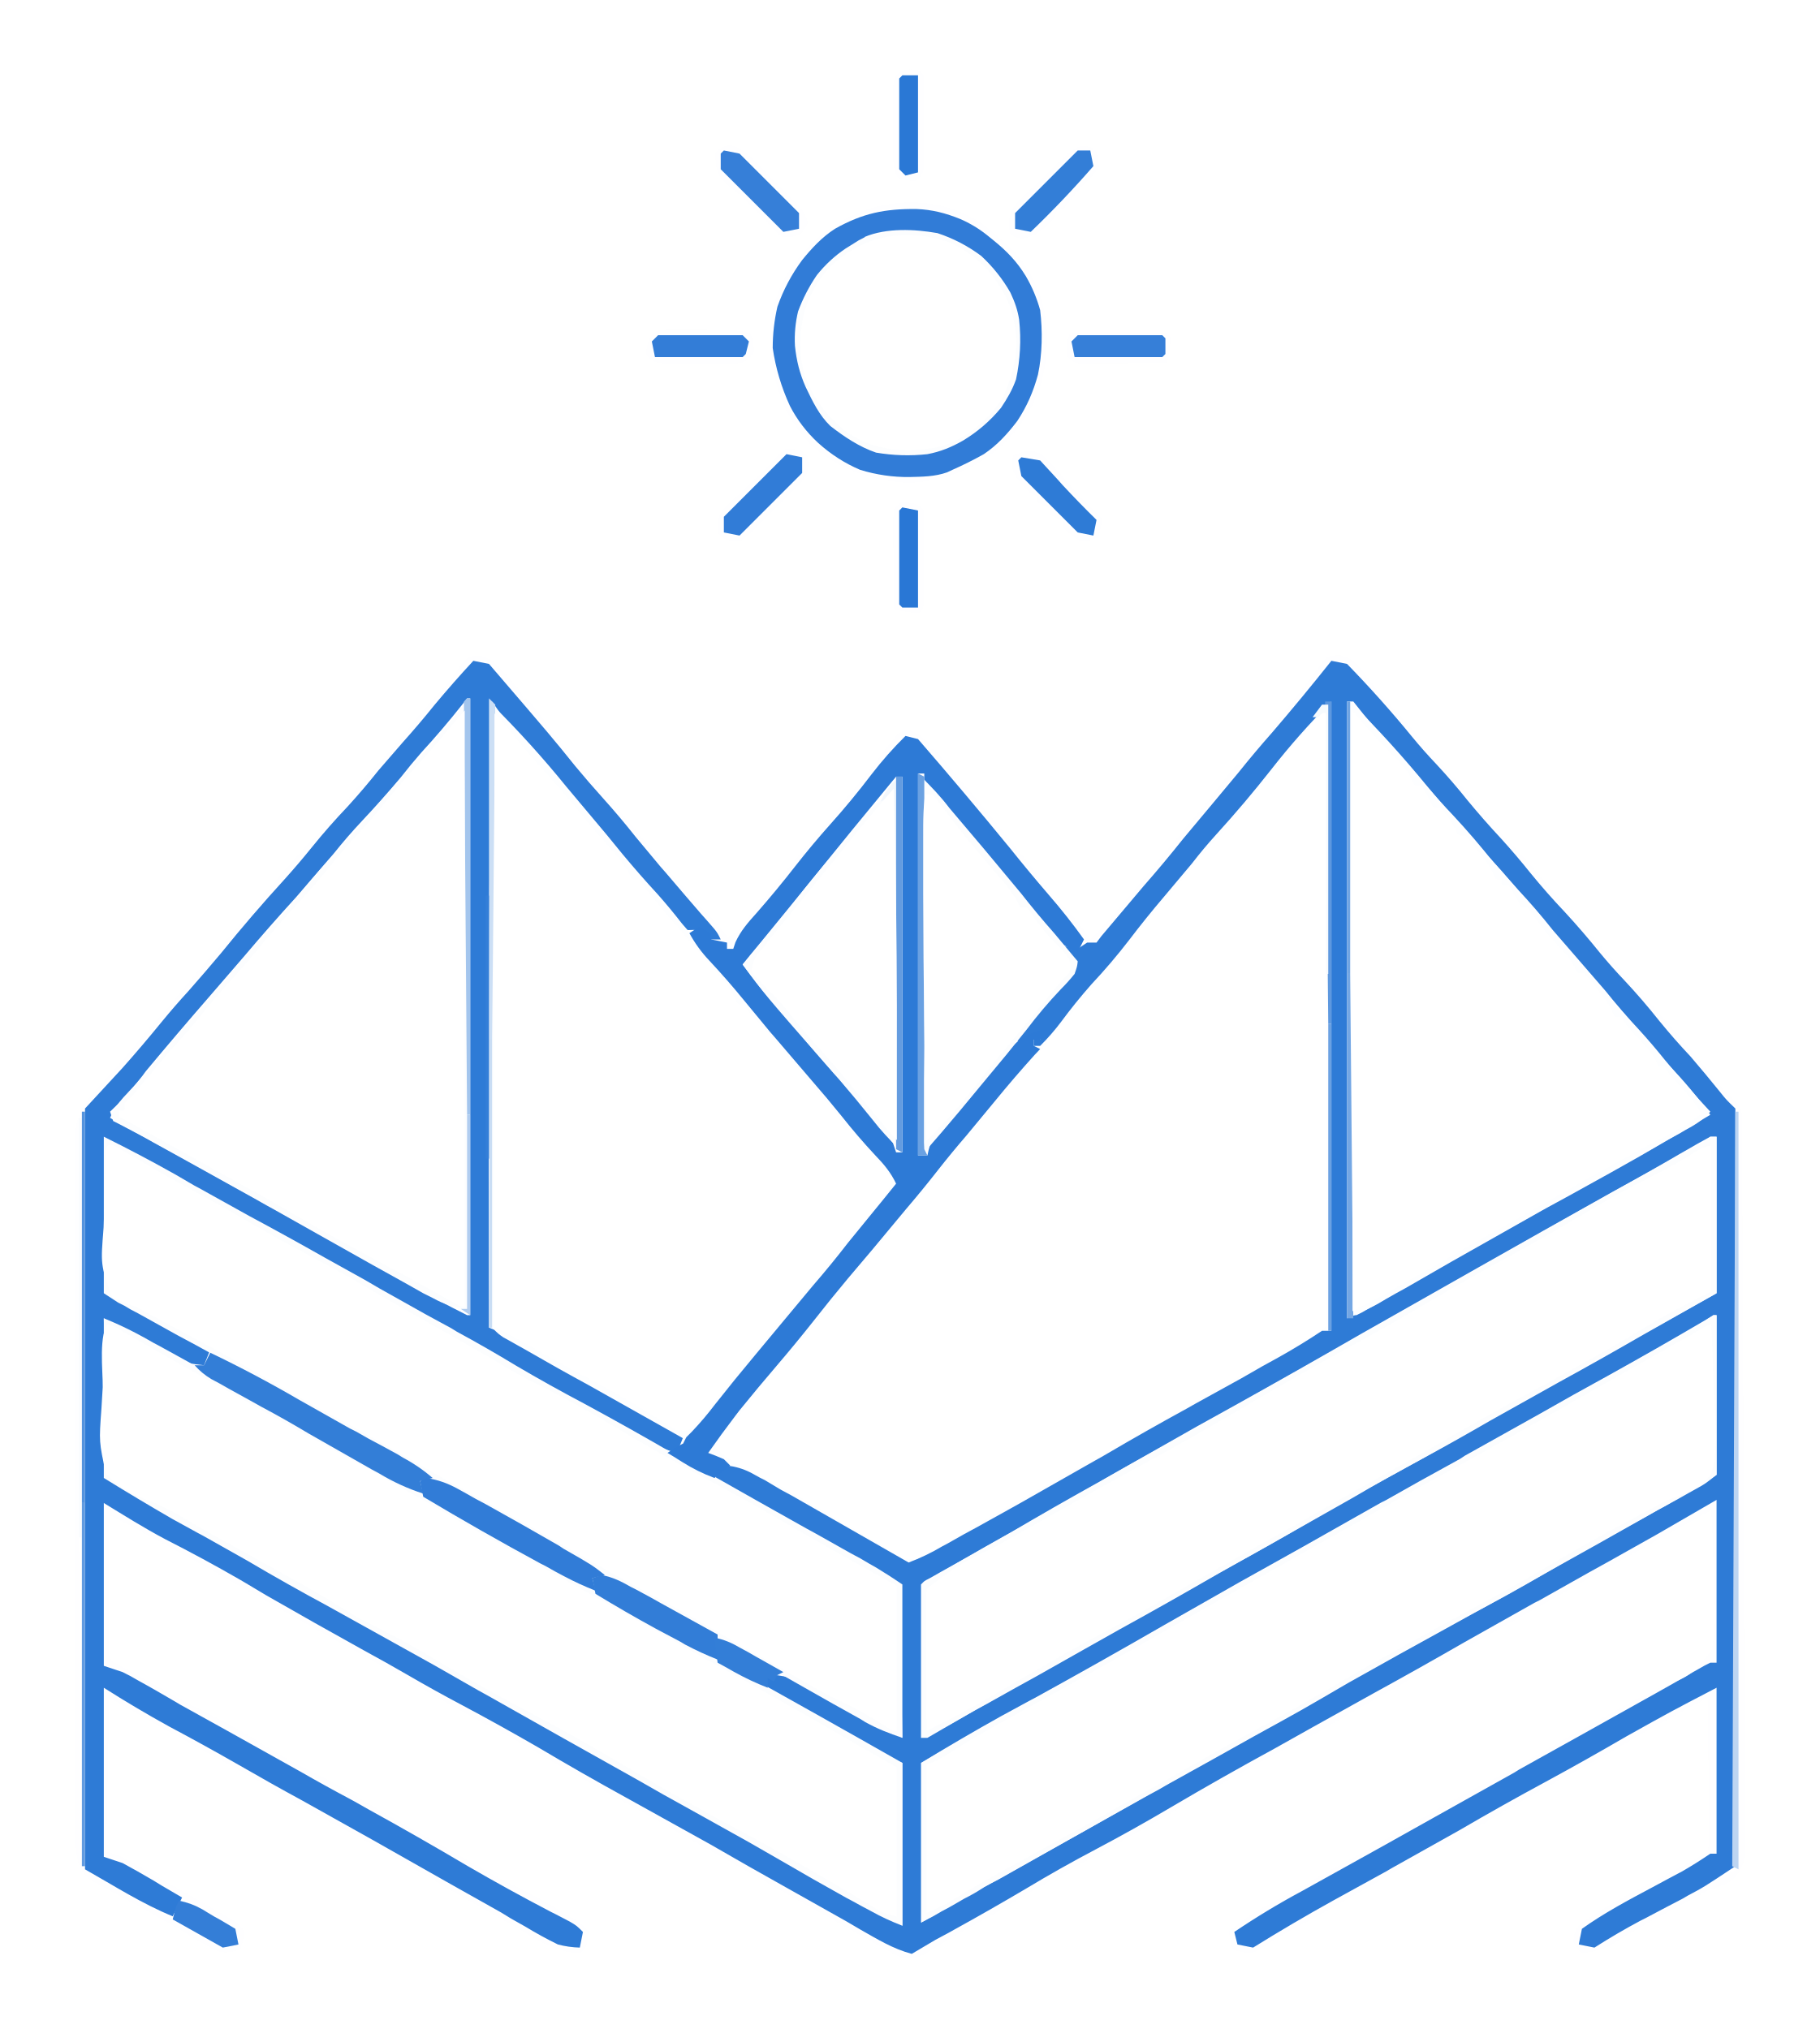
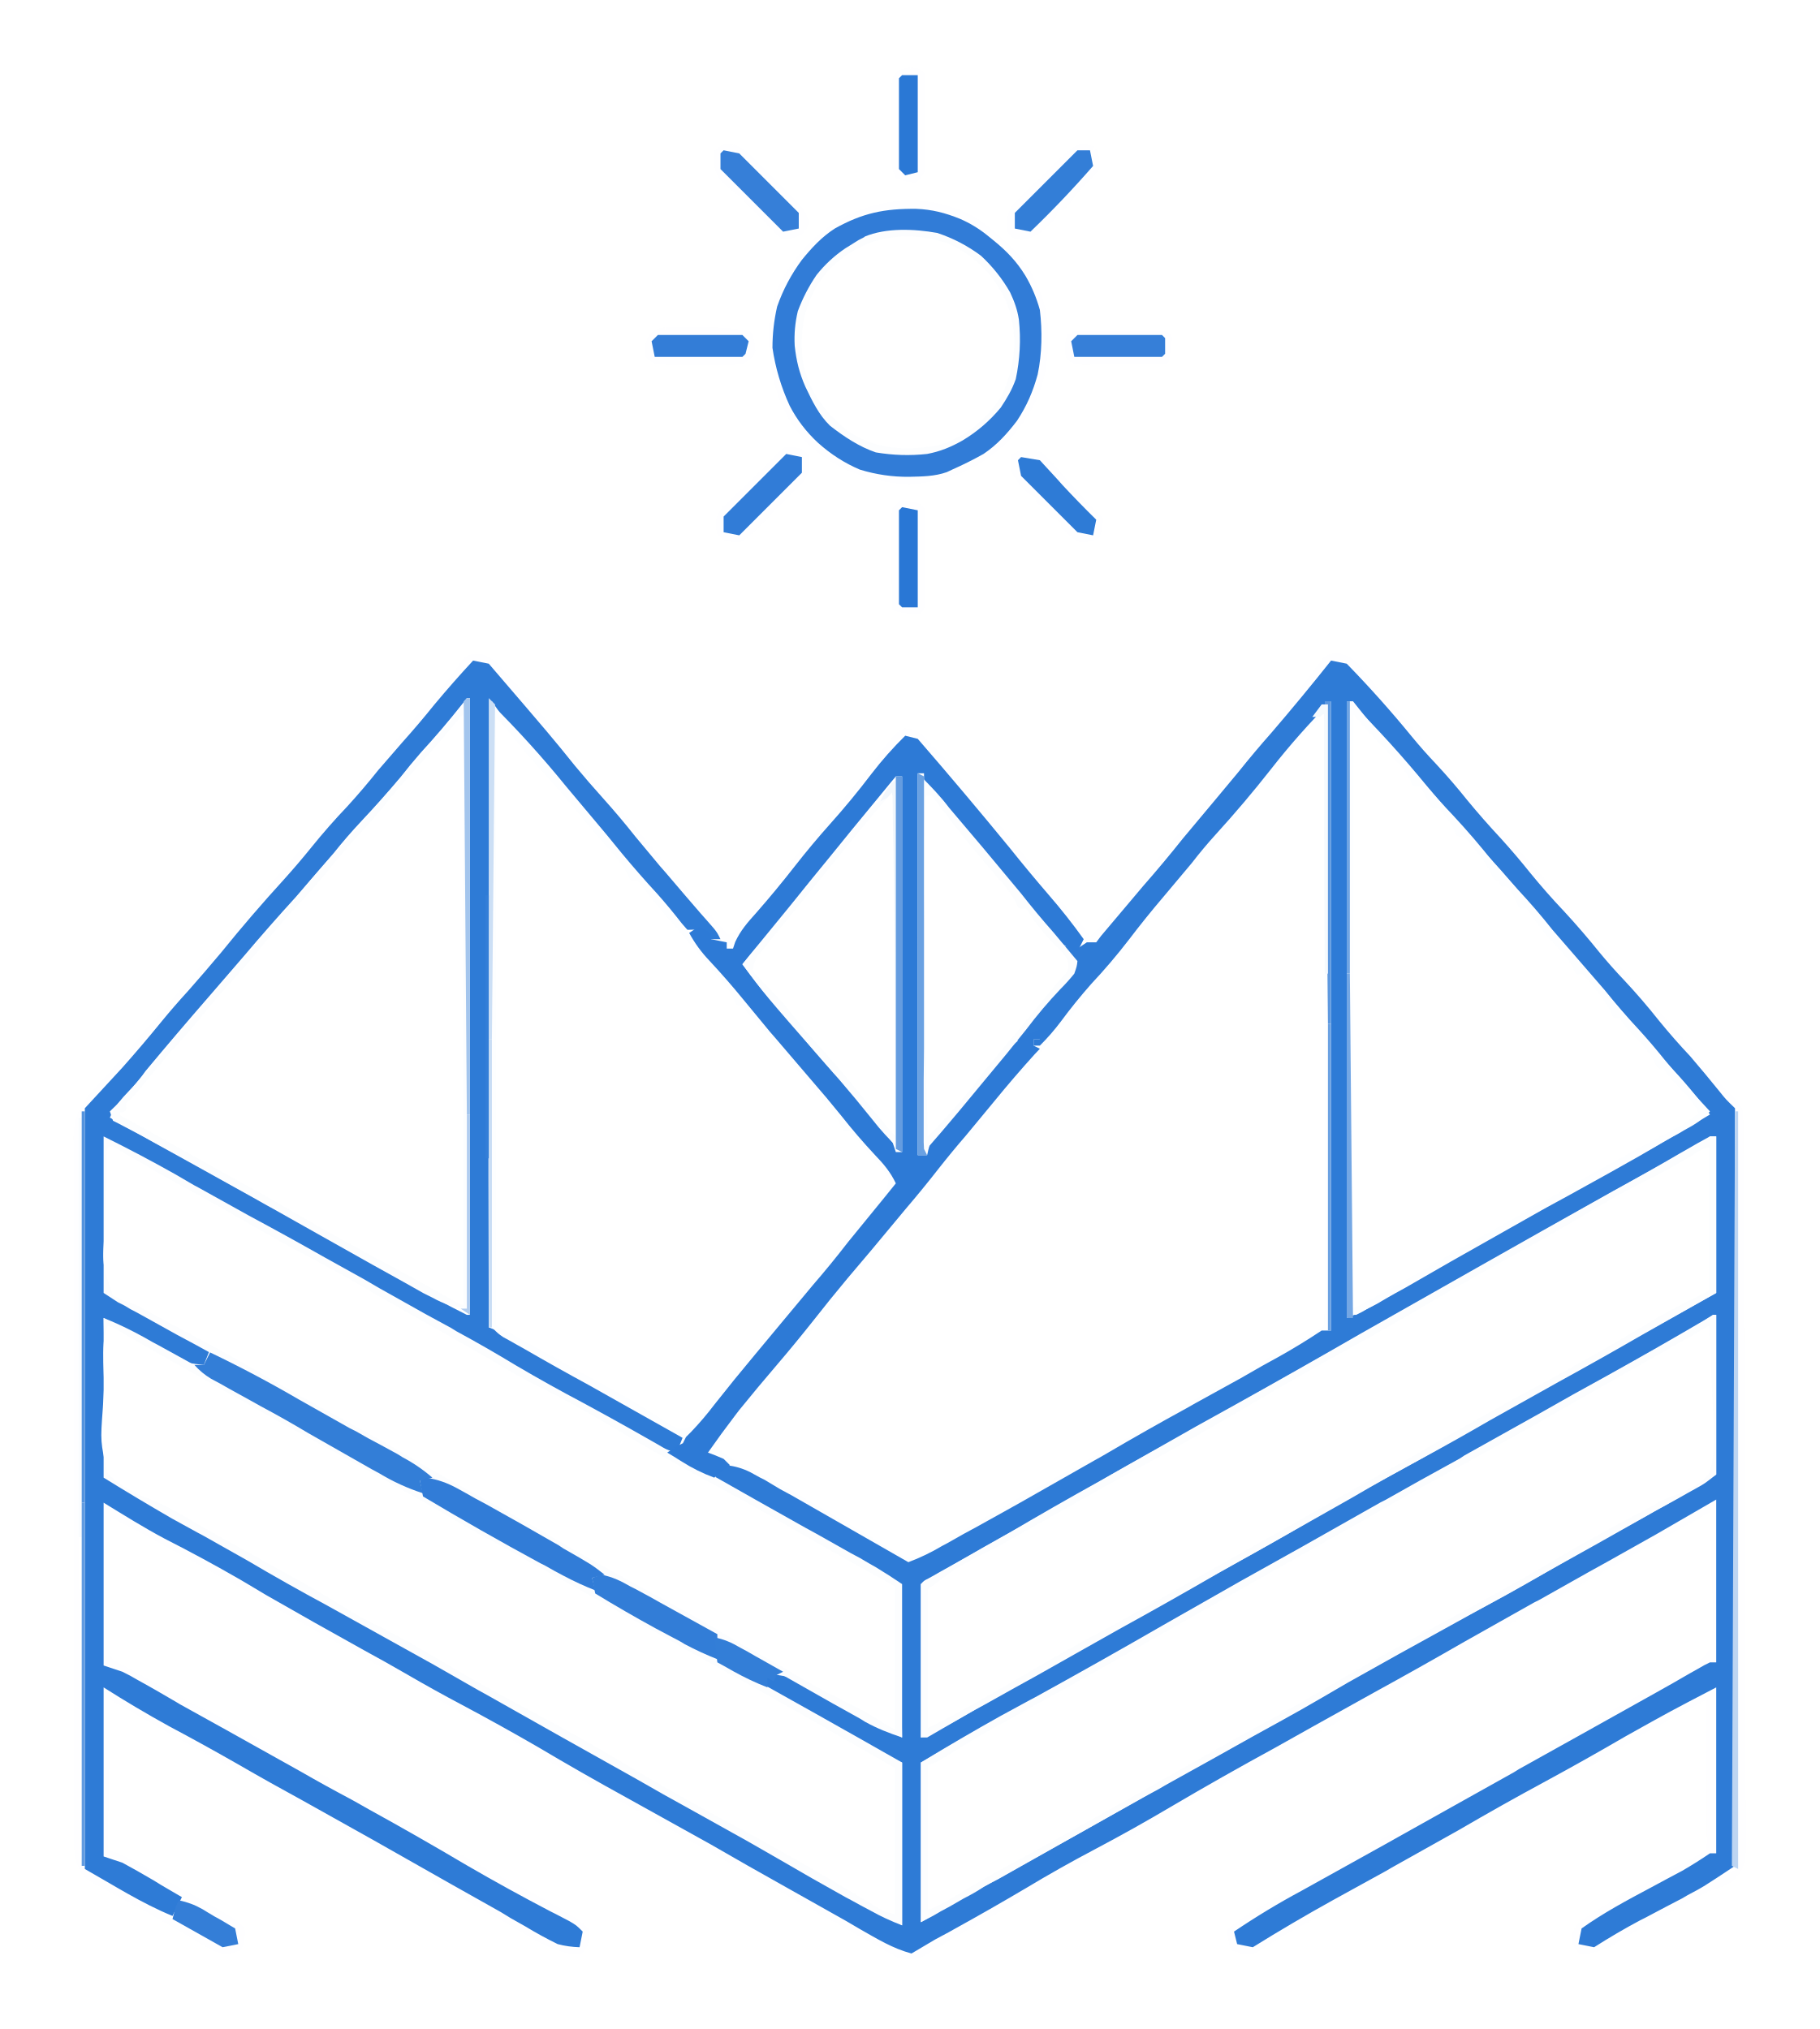
- <svg xmlns="http://www.w3.org/2000/svg" data-slopcamera-line-weight="1.5" width="625" height="697" viewBox="23.815 24.94 577.182 648.058">
+ <svg xmlns="http://www.w3.org/2000/svg" data-slopcamera-line-weight="2.5" width="625" height="697" viewBox="25.613 24.996 573.759 648.121">
  <defs>
    <mask id="a" width="625" height="697" x="0" y="0" mask-type="luminance" maskContentUnits="userSpaceOnUse" maskUnits="userSpaceOnUse">
      <path d="M0 0h625v697H0z" />
      <path fill="#010101" d="M0 0h625v697H0zm310 49-1 1v29l2 2 4-1V49zm-57 24-1 1v5l20 20 5-1v-5l-20-20zm113 0-20 20v5l5 1 7.6-7.5 2.6-2.6 3.7-3.7L367 83q2.3-2.3 3.9-5l-1-5zm-70.4 21c-5.2 2.4-9.3 5.7-13.4 9.7-5 5.3-8.6 10.5-11.4 17.1-1.8 5-2.1 9.9-2 15.1.5 6.5 2.7 12.6 5.3 18.6 2.6 5.3 6.2 9.4 10.4 13.5 4.4 3.6 9.2 5.7 14.4 7.7 5.3 1.7 11 1.8 16.5 1.6q6.6-.5 12.8-3 8.1-3.8 14.6-10c3.5-3.7 5.8-8 8.1-12.6q3-7.1 3.4-14.8c.2-5.4.2-10.7-1-16q-2.9-7.5-8.3-13.7-5.3-6-12-10.2-5.4-2.4-11-4l-3-1c-7.8-.9-16-.9-23.4 2M232 132l-2 2 1 5h28l2-2-1-4-1-1zm134 0-2 2 1 5h28l1-1v-5l-1-1zm-93 38-20 20v5l5 1 20-20v-5zm75 1-1 4c6.2 7.5 13.1 14.2 20 21l5-1-1-5-1.1-1.1-5.1-5-1.8-1.8q-4.9-4.7-9-10.1zm-38 16-1 1v30l1 1h5v-31zm-137 49q-8.7 9.2-16.7 19-4.8 5.9-10 11.5-3.4 3.8-6.7 7.9-5.4 6.7-11.5 13.1-5.6 6.2-10.8 12.7-3.8 4.5-7.9 8.9-5.9 6.3-11.2 13.1-9.6 12-20 23.1-4.2 4.5-8 9.5-5.6 7-11.7 13.3-4.4 4.6-8.2 9.6l-1.9 2.4L47 382v62.7q-.1 66 .5 132.2v3.4L48 621l16.3 9.7 1.7 1 3.4 1.9 5 3L93 647l5-1-1-5q-13.8-8.3-27.9-16.2l-3-1.8-4.5-2.5-2.5-1.5-2.1-1h-2v-54l15 9 11.3 6q12.8 6.9 25.4 14.3 8.4 5 17 9.6 12.3 6.6 24.2 13.5l23.8 13.4 15.4 8.8 2.9 1.6 5.4 3.2 2.4 1.5 2.1 1.2c2.1 1 2.1 1 4.9 1l2.2-.1 1-5q-9.1-6.3-19-11.2-9.8-5-19.1-10.5-10.8-6.5-21.9-12.5l-1.7-1-7-4-18.2-10-1.5-.9q-10.9-6-21.6-12.2-10.5-6-21-11.5-8-4.2-15.7-8.8L57 557h-2v-52l11 6.4q10.6 6.4 21.7 12.2 13.4 7.1 26.5 14.8 19.3 11 38.7 21.7L176 573l5.3 3 23.3 13.2q16.4 9.3 32.8 18.3l24.7 14 30 16.9 12.5 7 2 1.1 4.4 2.5c5-1.4 9-3.6 13.3-6.2q11-6.7 22.3-12.9l3.2-1.8 6.4-3.5 11-6.2 1.8-1 17-9.6 3-1.7 14.6-8.3 32.6-18.3q13.2-7.2 26.2-14.7l21-11.7 1.5-1 8-4.3 9.4-5.3 1.5-.9 7.8-4.3 14.2-8 32-18 2.7-1.6 2.5-1.4 2.1-1.2 4.9-3.1v52l-6 2-5.5 3-1.5.8-4.9 2.8-3.4 1.9-6.7 3.8-11 6.2-3.8 2.1-16 9-1.6 1-18.5 10.2-1.7 1-1.7 1q-15.3 8.3-30.3 17l-16.8 9.5q-8.4 4.5-16.6 9.2l-1.8 1q-3.4 1.8-6.2 4.5l1 4 5 1 1.7-1q16.8-10.1 34-19.5 9.9-5.3 19.6-10.9l24-13.5 1.5-.8 26.5-14.8 18.3-10.2 1.6-1 7.5-4.2 2.6-1.5 2.3-1.3 8.4-4.3v53l-5 2-4.8 2.5-2.7 1.5-2.9 1.6-3 1.6q-8.7 4.8-17.4 10l-1.8 1c-2.4 1.5-4.4 2.8-6.4 4.8l1 5q4-.5 7.7-2.3l3-1.5 1.5-1 5.1-2.7 3.5-2q10.8-5.7 21.6-12 3.6-2.1 7.6-3.5V380l-7-7-4.4-5.3q-4.5-5.5-9.1-10.7l-9-10.4q-5.1-6.4-10.8-12.5-4.7-5.2-9-10.8-5-5.9-10.2-11.3-5.9-6.1-11.2-12.7-4.4-5.6-9.3-10.8-5.5-6-10.5-12.3-5-6-10.4-11.7-4.5-4.8-8.5-10c-5.2-6.4-11-12.4-16.6-18.5l-5 1q-8.5 9.8-16.6 20.1-5.6 7.3-11.8 14-5 5.5-9.5 11.2l-7.5 9.1-10 12q-5.4 6.6-11 13l-1.4 1.8q-4 4.6-8.2 8.8l-20-24-7.7-9.4-2.9-3.5Q327 274.8 314 260l-5 1-1 1.3q-5.3 6.3-10.3 12.7l-3 3.6q-5.8 7.1-11.7 14-7.1 8.5-14 17.3-6.4 8.1-13 16.1v2h-2l-.7-1.7q-2.7-4.3-6.4-7.9-6.6-7-12.5-14.5-4.1-5-8.4-9.9l-10.7-12.7q-4.3-5.4-8.8-10.3-5.1-5.7-10-11.7L186 246.6l-9-10.6z" />
      <path fill="#020202" d="m445 253 .5 34.4v2.7q.7 54 .6 108v2L446 450l-10 5.8-3 1.6-20 11.4-29.2 16.5-21.2 12Q338 510.8 314 525c-5-1.4-9-3.6-13.3-6.2q-11-6.6-22.1-12.8l-1.6-.9-11-6.1-2.9-1.6L248 489q1-3.5 3.1-6.5l4.5-5.1 3.3-3.8 1.6-1.9 9.2-11q4-5.2 8.3-10.2l11.7-14.2q4.8-6 9.8-11.8 9-10.5 17.6-21.3 8.4-10.5 17-20.6l10.4-12.5 11.3-13.8 9.9-12 11.2-13.5 11.8-14.2q12.4-15.2 25.2-30 11-12.5 21.1-25.6l5-6c3.3-2 3.3-2 5-2" />
      <path fill="#f3f3f3" d="m173 236 5 1c20.1 23.4 20.1 23.4 27.6 32.7q4.4 5.3 9 10.4 5.3 5.9 10.2 12.1l8 9.6 1.5 1.7 6.4 7.5 5 5.8 1.6 1.8 1.4 1.6 1.3 1.5c1 1.3 1 1.3 2 3.3h-3l-2-2c-2.8-1.1-2.8-1.1-5.2-1H240q-.7-1-1.7-2-5.7-7.2-11.8-14l-10-11.6q-4.6-5.8-9.5-11.4l-10.7-12.7q-5.4-6.6-11.3-13-3.1-4-6-8.3-1 49.1-1.1 98.2v53.4l.1 48.4 2.3.9q4.7 2 9 4.7l3.8 2.1 2 1.2 9.7 5.5 2 1.1 10.9 6c15.4 8.6 15.4 8.6 22.3 13.5l-2 5c-7.1-2-13.1-5.1-19.5-8.8l-4.6-2.6-3.1-1.8-15.7-9-8-4.3-1.5-1-16-9-26.8-15q-11.7-6.4-23.2-13l-28-15.5L56 389v49l19 10 14 8-2 5c-3.8-.4-6.6-.8-10-2.4l-3.2-1.8q-1.5-.7-3-1.7l-3.7-2.2L55 446l1 51 11.2 6.3Q79.4 510 91.5 517q23.2 13.3 46.6 26.2l27 15 11.2 6.4c32 17.8 32 17.8 46.8 26.3l30.5 17.2q13.3 7.2 26.5 14.9 14.9 8.6 29.9 17v-52l-6-2-4.6-2.5-2.6-1.5-2.7-1.6-5.6-3.2-2.8-1.6-12-6.9-2-1.1-4.7-2.6-1-4c1.7-.6 1.7-.6 4-1 3 .4 5.1 1 7.8 2.3l3 1.7 1.7.9 5.3 2.9 3.4 1.8L310 580l-1-49-11.2-6.2-25-14.2Q261.5 504 250 498l1-3 3-2c2.8.4 5 1 7.6 2.3l2.9 1.6 1.6.8 5 3 3.7 2L312 524q5.6-2.1 10.8-5.2l1.7-.9 5.3-3 3.7-2 9-5 5.9-3.3 23.2-13.2 1.8-1 1.9-1.1q12.6-7.4 25.4-14.4l3-1.7 14.5-8 6.8-3.9 4.9-2.7q7.2-4 14.1-8.6h3V249q-10.3 10.3-19.2 21.7-8.4 10.7-17.6 20.8-4 4.4-7.7 9.2l-8.9 10.6q-5.8 6.8-11.2 13.9-5.7 7.4-12 14.1-5.2 5.9-9.7 12-3 4-6.7 7.7h-2v-2h2l-1-2-5 3-2-1 19-22-1-4c-1.5-2.2-1.5-2.2-3-4l5 1 3-2h3l1.5-2 13.5-16q6.5-7.4 12.7-15.2l9.2-11 8.5-10.2q5.2-6.5 10.6-12.6 9.7-11.3 19-23l5 1q11 11.3 20.8 23.3 3.7 4.5 7.7 8.7 5.3 5.7 10 11.6 5.2 6.3 10.8 12.3 4.8 5.3 9.2 10.8 5.3 6.5 11 12.5 5.9 6.4 11.2 13 3.8 4.6 7.8 8.8 5.9 6.3 11.2 13 4.9 6 10 11.4 4.8 5.6 9.4 11.3c2 2.5 2 2.5 4.9 5.3v242c-10.1 6.7-10.1 6.7-15.2 9.4l-1.7 1-5 2.6-6.8 3.6-1.6.8q-7.5 4-14.7 8.6l-5-1 1-5c7-5 14.5-9 22.2-13.1l5.2-2.8 4.7-2.5q4.5-2.6 8.9-5.6h2v-53c-14.6 7.6-14.6 7.6-28.9 15.6q-12.7 7.4-25.6 14.4-13.9 7.5-27.6 15.5l-21.6 12.1-1.7 1-16.9 9.3q-13 7.2-25.7 15.1l-5-1-1-4q10.5-7.1 21.5-13l5.4-3 3.6-2 18.7-10.4 3.2-1.8 18.4-10.3 18.6-10.4 1.6-1 20.1-11.2 23.8-13.3 5.5-3.1 5.2-3 2.5-1.4 2.1-1.2 1.8-.9h2v-52l-19 11-12.1 6.8-3.2 1.8-6.5 3.6-15.8 8.9-1.6.8-22.2 12.5q-14.4 8.3-29 16.3l-19.4 10.8-12.3 6.9q-16.7 9.1-33 18.7-12 7.1-24.3 13.6-11.2 5.9-22 12.4-11.5 6.8-23.1 13.2l-1.6.9-4.3 2.3-7.6 4.5c-6-1.6-11-4.7-16.3-7.7l-4.6-2.7-3.2-1.8-16-9q-12-6.7-24.1-13.7l-27-15q-14.2-7.8-28-16-12.1-7-24.5-13.6-8.7-4.6-17.3-9.6-6.9-4-13.9-7.8-15.7-8.7-31.2-17.6l-6.7-4-1.7-1q-11.8-6.8-24-13C67.9 513 61.7 509.1 55 505v52l6 2q2.5 1.2 5 2.7l2.7 1.5 3 1.7 6.2 3.6 1.5.9 14.6 8.1 23.8 13.3q8 4.6 16.3 9l1.8 1 3.7 2.1q15.8 8.7 31.5 18 13.1 7.6 26.7 14.7l1.6.8 4.4 2.3c2.2 1.3 2.2 1.3 4.2 3.3l-1 5q-3.6-.1-7-1-5.3-2.6-10.4-5.7l-4.6-2.6-3.1-1.9-16-9-24.7-14-22.7-12.7q-10.3-5.6-20.5-11.5-11-6.3-22.1-12.2Q65.2 570.5 55 564v54l6 2 4.7 2.6 2.6 1.5 2.6 1.5 2.6 1.6L80 631l-3 6c-9.8-4-18.8-9.8-28-15V379l12-13q6.4-7.2 12.5-14.7 4.1-5 8.5-9.8 5.3-6 10.5-12.2 9.7-12 20.2-23.5 4.5-5 8.7-10.2 5.4-6.7 11.5-13.1 5.1-5.6 9.8-11.5l7.8-9q5.2-5.8 10.1-11.9 6-7.2 12.4-14.1m-2 12-1.4 1.8q-6.4 8.1-13.3 15.6-3.4 3.9-6.6 8-5.9 7-12.3 13.8-4.7 5-9 10.4l-12 13.9q-8.4 9.2-16.6 18.9l-11.4 13.2q-10 11.5-20 23.5l-1.1 1.5-3.2 4q-3.4 3.9-7.1 7.4l1 3 1.6.8q18.3 9.5 36.3 19.8l19.5 10.8 20.3 11.3q14 8 28.3 15.7l2.1 1.1 4.9 2.5h1V248zm281 1v197q5-2 9.8-4.6l2.7-1.6 3-1.7 3.1-1.7 14.6-8.4 29-16.4 1.8-1 6.8-3.7c22.8-12.6 22.8-12.6 45.2-25.9q-6.1-8.5-13.4-16-4.8-5.1-9.2-10.6l-12-13.9q-13-14.1-24.9-29-6.8-8.3-14.3-16.2l-11-12.5q-7.8-9.3-16.2-18.4-6.8-7.5-13-15.4zm116 139-4 2.2-2.6 1.5-2.8 1.6q-10.6 6.2-21.6 12.2l-22.8 12.8-20.7 11.7-36.7 20.8q-20.1 11.6-40.4 22.9-12.4 6.8-24.6 13.8L373.3 498q-15 8.3-29.7 17-10.6 6.1-21.3 12l-2.1 1.2-1.8 1c-1.4.7-1.4.7-2.4 1.8v49c3.8-1.5 7-3 10.5-5l1.6-.9 5.1-2.9 3.7-2 9.3-5.2 6.7-3.7 15.4-8.7 11-6.2q16-8.8 31.7-17.9l22.2-12.5 20.5-11.6q11.4-6.7 23-12.9 10.5-5.7 21-11.8l21.8-12.2q13.5-7.4 27-15.2L570 438v-50zm1 57-2.8 1.7q-15.3 9-30.8 17.6-11 6-22 12.3l-23.8 13.3-1.5 1-12.7 7-11 6.2-1.6.8-25.1 14.2-19.7 11-24.6 14q-20.3 11.7-40.8 23l-1.9 1-9.2 5q-12.9 7.2-25.5 14.9v51l14-8q5.2-3 10.6-5.7l24.1-13.6 22.1-12.4 1.8-1 3.5-1.9 1.7-1 1.6-.9 14.4-8 12.5-7c15.1-8.3 15.1-8.3 30-17q16.5-9.3 33.1-18.4l19.5-10.8 1.7-1 25.8-14.4 15.4-8.7 3.5-2 6.6-3.6 3-1.7 2.7-1.5c2.7-1.5 2.7-1.5 6.4-4.4v-51z" />
      <path fill="#020202" d="M179 250q12.6 12.5 23.7 26.2l7.8 9.3q5.1 6 10.1 12.2 5.4 6.5 11.2 12.8 4 4.5 7.8 9.4l7.9 9.1q5.1 5.6 9.8 11.5l10.2 12q6.7 7.7 13.1 15.6 5.1 6.3 10.6 12.3l11.9 14.3q2.8 3.4 5.9 6.3-2 4.4-5.2 8.2l-2.2 2.6-2.6 3.2-1.6 2-9 10.9-8 9.9-9.9 11.7q-9 10.5-17.6 21.4l-1.7 2-3.1 4-1.5 2-1.3 1.6-4.3 4.5-1.6-1-29.5-16.6q-10.3-5.6-20.5-11.5l-2.5-1.4-2.3-1.3-2-1.1C181 451 181 451 179 449z" />
      <path fill="#040404" d="M55 446q5 2 10 4.6l2.8 1.5 3 1.7 1.7.9q15.9 8.7 31.6 17.7l14.4 8.1 17 9.6 36.1 20.2q9.7 5.3 19.3 10.8l17 9.6 25 14 22.1 12.4q27.6 15.3 55 30.9v52q-5.3-2-10.1-4.7l-3-1.6-3.1-1.7-1.7-.9q-10.8-6-21.4-12.2-9.8-5.7-19.8-11.2l-7-3.9-1.8-1q-8.4-4.6-16.7-9.4L201.5 580l-24.1-13.6-2.9-1.6-14-8-34-18.9q-13-7-25.7-14.5l-14.2-8-1.7-.9-8-4.4Q66 503.8 55 497zm514-1h1v51c-14.6 9-14.6 9-19.8 11.8l-3.4 1.9-1.8 1q-15 8.1-29.6 16.7-12.8 7.5-26 14.3c-12.7 6.6-25.2 14-37.8 21q-26.3 15.1-53 29.8l-31.8 18-14.3 8-16.4 9.2q-3 2-6.4 3.7l-4.5 2.6-2.8 1.5-2.4 1.4-4 2.1v-51q19-11.1 38.3-21.7 15-8.1 29.8-16.6l16.6-9.6 1.8-1 34.4-19.4 14-7.8 7.9-4.4 3-1.7 6.3-3.6 1.6-.8 3.1-1.8 7.8-4.3 14.1-8 34.6-19.4 15.5-8.7 1.7-1 8.3-4.5q7.3-4 14.2-8.7M55 388q11.7 5.8 22.9 12.1l6 3.5 1.5.8 16 8.9q12.3 6.6 24.3 13.4l12.6 7 4.8 2.8 14.8 8.3 8.1 4.4 1.6 1q9.6 5.2 19 10.9 10.7 6.3 21.7 12.1 14.8 8 29.4 16.5l10 5.7 2 1 13.6 7.7 16 9 3.3 1.8 11 6.2 3 1.6 2.7 1.6 2.3 1.3q4.3 2.6 8.4 5.4v49c-4.4-1.5-7.8-2.8-11.8-5l-1.6-1-5.2-2.9-3.6-2-23.8-13.5-21.2-12-1.8-1-6.9-3.8-18-10-1.5-.9-23.5-13.3-23.3-13-25.2-14.2q-9.3-5.4-18.8-10.5-10.9-6-21.5-12.2-11.7-6.9-23.8-13.3l-12.6-7-2.3-1.2-2-1.2-2-1-4.6-3zm513 0h2v50l-12 6.7-30 16.7-16.7 9.4-24.9 14.1q-11.7 6.8-23.6 13.2-12.4 6.7-24.5 13.9-11.2 6.6-22.8 12.9l-18.7 10.4-22.7 12.8Q345.9 563.7 318 580h-2v-49q13-7.9 26.3-15.3 14.1-7.7 28-15.9 12.7-7.4 25.6-14.4 10.5-5.7 21-11.8l20.6-11.6 33.5-19 35.1-19.9 21.1-12q15.2-8.6 30.5-17l1.8-1 3.5-1.9c2.7-1.3 2.7-1.3 5-3.2" />
      <path fill="#020202" d="M453 249q13.1 13 24.7 27.2 4 4.8 8.3 9.3 6.7 7.2 12.7 14.8 3.8 4.4 7.8 8.7 5.9 6.3 11.2 13l7.8 9 9 10.4q5.1 6.4 10.8 12.5 4.2 4.6 8.2 9.6 7 8.5 14.5 16.5c-2.4 2.7-5 4.3-8.2 6l-1.5.9-5 2.7-3.4 2-6.8 3.7-11.1 6.2-16.8 9.4-28 15.7-2.8 1.6-14.4 8.3-3 1.7-5.5 3.2-2.5 1.4-2.2 1.3-1.8.9h-2z" />
      <path fill="#030303" d="M170 250h1v193c-4.8-.8-7-1.3-11-3.5l-3-1.5-3-1.7-3.2-1.8-9.9-5.5-1.6-.9-16-9-14.2-8-2-1.1-4.6-2.6-16.2-9-1.8-1Q70.8 389.9 57 382c1.1-2.7 2.4-4.4 4.3-6.6l2.8-3q6.6-7 12.5-14.5 6.3-7.6 12.8-15l4.7-5.5q7.4-9 15.3-17.4 4.8-5.3 9.2-10.9 5.3-6.4 11-12.6 6.3-6.7 12.1-13.7l3.1-3.6 1.6-1.8q4.8-5.7 9.8-11 7.1-8 13.8-16.4M317 98.8c3.8.4 7 1.3 10.5 2.7q7 4.3 12.5 10.5 3 3.8 5 8l1.1 2.2c1.7 5.3 1.3 10.8 1.2 16.3q-.2 5.1-1.7 10-3.6 6.8-9 12.2-6.1 5.3-13.6 8.3c-5.6 1.5-11.4 1.6-17.2 1.2q-5.9-1-11.2-3.8c-5.1-2.8-5.1-2.8-7.2-4.8q-6.7-7.9-10.4-17.6-2-8.4-1-17 1.8-6.3 5-12c3-4.1 6-7.5 10-10.6 8.4-5.5 16.4-6.1 26-5.6" />
      <path fill="#f4f4f4" d="m311 260 4 1q15 17.3 29.5 35 6 7.5 12.2 14.7 6 6.9 11.3 14.3l-2 4c-3.2-1.4-5.6-2.6-8.2-5l-2-2.3-1.1-1.3q-5.4-6.3-10.3-12.9-5.3-6.7-11-13-8.6-10-16.4-20.5v-2h-2v122h3l.4-1.8c.6-2.2.6-2.2 1.6-3.7l1.3-1.5 1.5-1.6 1.6-1.8q6.4-7.3 12.4-15.1c3.6-4.7 7.2-9.2 12.2-12.5 3-1.4 3-1.4 5-2v3h-2v2l2 1-1.7 1.8q-6.6 7.3-12.8 14.9l-9.1 11q-4.5 5.2-8.9 10.8-5 6.4-10.3 12.6l-10.9 13.1-7.7 9.1q-5.6 6.7-11 13.6-5.7 7.2-11.6 14.1-6 7-12 14.4l-1.3 1.7q-4.5 5.9-8.7 11.9l2.4.9 2.6 1.1 2 2-5 4q-5.4-2-10.3-5.1l-2.7-1.7-2-1.2q2.3-1.7 5-3l1-2 1.7-1.7q4-4.2 7.4-8.7 6.3-8 13-16l8.4-10.1 10-12q5.8-6.7 11.2-13.7l9.3-11.4 1.8-2.2 4.2-5.2c-1.7-3.6-3.9-6.2-6.6-9q-5.7-6.1-10.9-12.7-4.6-5.7-9.4-11.2l-11.8-13.8-1.4-1.6-8.5-10.3q-5.3-6.5-11-12.6-3.8-4-6.4-8.8l3-2 4 2v2l5 1v2h2l.7-2.1c1.7-3.7 4-6.3 6.7-9.3q6.4-7.3 12.4-15 5.4-6.9 11.2-13.4 6.9-7.7 13.2-16 5-6.5 10.8-12.2m-3 13-1.5 1.8L294 290l-20.3 25-9 11-3.3 4-2.4 3q4.8 6.7 10.3 12.8 4.8 5.2 9.1 10.6 4.7 5.7 9.6 11.1 6.2 6.8 12 14l5 6 2 2.5 1 3h2V273z" />
      <path fill="#030303" d="M316 273c3.3 3.3 6.2 6.3 9 10l11 13 12 14.4q5 6.4 10.4 12.5l7.6 9.1c-.2 1.7-.2 1.7-1 4q-2 2.5-4.4 4.9-5.8 6.1-11 13-6.2 7.8-12.6 15.4l-8.7 10.5q-5.6 6.7-11.3 13.2h-1z" />
      <path fill="#040404" d="M307 278h1l1 114c-3.2-3.2-5.8-5.9-8.5-9.4q-5.2-6.5-10.7-12.9l-1.7-1.9-3.4-3.9C266 342.5 266 342.5 259 333l2-2.4q7.5-8.6 14.5-17.6 6-7.8 12.6-15.4 3.1-3.6 6.1-7.5c3.5-4.5 6.7-8.2 11.6-11.4z" />
      <path fill="#f0f0f0" d="M314.5 91.7c5.1.2 9.3 1.3 14 3.2q4.6 2 8.5 5.1l2.1 1.7c4.2 3.4 7.5 6.8 10.3 11.4q3 5.1 4.6 10.9c.8 6.7.7 14-.7 20.6-1.5 5.5-3.5 10.1-6.6 14.8-3.2 4.2-6.4 7.7-10.7 10.6q-5 2.8-10 5l-1.7.8c-3.9 1.4-8 1.4-12 1.5q-8 .1-15.8-2.3-7.3-3.1-13.4-8.6-5.6-5.2-9-11.8-4.1-8.9-5.5-18.5 0-6.7 1.5-13.2 2.8-8 7.9-14.9c3.1-3.8 6.3-7.3 10.5-10 8.9-5 16-6.4 26-6.3m-16.5 9c-2 1-2 1-4 2.3l-2.1 1.3q-5.2 3.5-9.2 8.5-3.7 5.4-6 11.6-1.3 5.4-1 11c.5 4.8 1.5 8.8 3.4 13.1 2.2 4.6 4.3 9 7.9 12.5 4.5 3.5 9.3 6.7 14.6 8.5q8.2 1.4 16.4.5c4.2-.8 7.6-2.2 11.3-4.3q7-4.2 12.2-10.5c2-3 3.6-5.7 4.8-9.1q2-9.4 1-19c-.5-3.2-1.4-5.7-2.8-8.7q-3.7-6.5-9.3-11.7-6.4-4.8-14-7.3c-7.3-1.3-16.3-1.7-23.2 1.2" />
      <path fill="#ededed" d="M89 457q14.4 6.9 28.3 15l16.3 9.2 2 1q3.9 2.3 7.8 4.3l5.5 3 1.6 1q5.1 2.7 9.5 6.5l-4 1 1 4q-7.4-2.4-14-6.4l-2.4-1.3-20.2-11.5q-7.5-4.5-15.2-8.6l-3.4-1.9-6.7-3.7-3-1.7-2.8-1.5q-3-1.8-5.3-4.4h3z" />
      <path fill="#f0f0f0" d="M158 497c3.7.6 6.6 1.6 9.9 3.4l2.9 1.6 3 1.7 3.2 1.7q11.7 6.5 23.3 13.2l1.5 1c9.1 5.2 9.1 5.2 13.2 8.4l-4 1 1 4q-5.1-2-10-4.6l-3-1.6-3-1.7-1.6-.8Q175.4 514 157 503l-1-5z" />
      <path fill="#efefef" d="M214 528c3.5.7 6.2 2 9.3 3.8l1.6.8 4.8 2.6 3.2 1.8 18.1 10v8q-5.3-2.1-10.4-4.8l-1.5-.9-3.2-1.7-4.7-2.5q-9.7-5.3-19.2-11.1l-1-5z" />
      <path fill="#4d4d4d" d="M576 380h1v242l-2-1z" />
      <path fill="#f0f0f0" d="m273 170 5 1v5l-20 20-5-1v-5z" />
      <path fill="#eaeaea" d="m253 73 5 1 19 19v5l-5 1-20-20v-5z" />
      <path fill="#ededed" d="M366 73h4l1 5q-9.5 10.9-20 21l-5-1v-5z" />
      <path fill="#eee" d="M232 132h27l2 2-1 4-1 1h-28l-1-5z" />
      <path fill="#f3f3f3" d="m348 171 6 1 1 1.1 4.6 5 1.6 1.8q5.3 5.7 10.8 11.1l-1 5-5-1-18-18-1-5z" />
      <path fill="#eaeaea" d="M366 132h27l1 1v5l-1 1h-28l-1-5z" />
      <path fill="#f9f9f9" d="m310 187 5 1v31h-5l-1-1v-30z" />
      <path fill="#f8f8f8" d="M310 49h5v31l-4 1-2-2V50z" />
      <path fill="#ececec" d="M79 632c2.8.6 5 1.4 7.5 2.8l1.8 1.1 2 1.2 2 1.1L97 641l1 5-5 1-16-9c1-4 1-4 2-6" />
      <path fill="#ededed" d="M250 548c3.1.6 5.6 1.7 8.3 3.3l2.4 1.3 2.6 1.5 2.5 1.4 6.2 3.5-2 1-1 2-2-1v3q-5.6-2.2-10.8-5.1l-3-1.7-2.2-1.2z" />
      <path fill="#060606" d="M47 382h1v134h-1z" />
      <path fill="#6b6b6b" d="M171 248h1v133h-1l-1-132z" />
      <path fill="#0f0f0f" d="M308 274h1v115h-1l-1-110-4 2q1.4-3.2 3.6-5.7z" />
      <path fill="#adadad" d="m315 272 2 1v86.8l-.1 10v20.1l.1 2.1 1 2h-3z" />
      <path fill="#c7c7c7" d="M48 380h1v125h-1z" />
      <path fill="#b5b5b5" d="M308 273h2v120l-2-1z" />
      <path fill="#b8b8b8" d="M48 505h1v116h-1z" />
      <path fill="#a2a2a2" d="M452 336h1l1 110h-2z" />
      <path fill="#3b3b3b" d="m178 248 2 2-1 107h-1z" />
      <path fill="#bdbdbd" d="M445 249h2v103h-1z" />
      <path fill="#adadad" d="M446 352h1v98h-1z" />
      <path fill="#0a0a0a" d="M444 250h2v86h-1l-1-82h-3z" />
      <path fill="#3f3f3f" d="M178 357h1v92h-1z" />
      <path fill="#a6a6a6" d="M452 249h1v87h-1z" />
      <path fill="#ededed" d="M177 311h1v84h-1z" />
      <path fill="#5b5b5b" d="M171 381h1v64l-3-2h2z" />
    </mask>
  </defs>
-   <g fill="#2474d4" stroke="#2474d4" stroke-width="1.5" stroke-linejoin="round" vector-effect="non-scaling-stroke" mask="url(#a)">
+   <g fill="#2474d4" stroke="#2474d4" stroke-width="2.5" stroke-linejoin="round" vector-effect="non-scaling-stroke" mask="url(#a)">
    <path d="M175.3 235.1c3.7 1.2 5.5 3.4 8 6.3l1.4 1.6c3.3 3.7 3.3 3.7 3.3 6h2l4.4 5.6q5.5 7.5 11.5 14.3l1.5 1.8 3 3.5q12.1 14 23.8 28.3l2.4 3 3.3 4q2.2 2.6 4.6 5 3.3 3.3 6.3 6.8l1.8 2.1 1.4 1.6c3.5-1.2 4-2 6.1-4.9l8.3-10.5 1.1-1.4 2.4-2.8 3.3-4q6.2-7.7 12.7-15.2 7.6-9 14.7-18.1l1.2-1.6 2.3-3c2.7-3.4 2.7-3.4 4.8-4.6 3.3.1 4.8 1.9 7.1 4.1v2h2l4 4.7 2.4 3 1.3 1.6 6.9 8.3q8.2 9.6 16 19.7l1.3 1.8 2.5 3.3q2.9 3.9 6.2 7.2t6.2 7.2l1.8 2.4 1.4 1.8q5.7-5.6 10.8-11.7l1.6-1.9q5.4-6.3 10.5-12.8l7.6-9.1c7.8-9.2 7.8-9.2 15-18.8l1.5-1.7h2l.8-1.7c1.4-2.6 3-4.5 5.1-6.7q5.7-6.1 10.8-12.8l1.4-1.8 5.7-7.5 1.5-2 1.2-1.6c1.5-.9 1.5-.9 4.4-.9 3.8 1.2 5 2.6 7.3 5.8l2.3 3 1.2 1.6q3.3 4 6.8 7.6 6.4 6.9 12.2 14.2 3.8 4.6 7.8 8.8 6.4 6.9 12.2 14.2 3.8 4.6 7.8 8.8 5.3 5.6 10.1 11.6 5.4 6.7 11.3 13 6 6.7 11.9 13.7l3 3.6 1.6 1.8 9.3 10.5q5.8 6.5 11.2 13.2c4.5 5.8 4.5 5.8 9.7 11 1.8 2 1.8 3 1.8 5.7v8.4l.1 10v7.2l.1 21.5v10.1l.2 33.7v10.9l.1 35.2.2 36v37.6l.1 8.8c.3 17.7.3 17.7-3.4 22.2-2.6 1.6-4.9 2.5-7.8 3.3l-3 1.7-2.4 1.3-2.7 1.4-2.8 1.5q-10.6 5.6-20.7 11.9c-2.8 1.4-5.3 1.8-8.4 2.2-1-1.3-1-1.3-2-3 .3-2.7.7-3.8 2.7-5.6 7.7-5.2 15.6-9.5 23.8-13.7l6.2-3.2 3.8-2c2.5-1.3 4.5-2.5 6.5-4.5.3-2.2.3-2.2.2-4.8v-18.5l-.1-9-.1-17.7-8 4.2-2.2 1.2q-7.5 4-14.9 8.3-10 6-20.6 11.6-12 6.5-24 13.6-8.3 5.2-17.2 9.5-10.4 5.2-20.1 11.2-12.9 7.5-25.9 14.5-5.4 2.8-10.5 6.3c-2.6 1.6-2.6 1.6-6 1.3l-2.6-.7-1-5q5-4 10.6-7.2l1.6-.9 3.4-1.9 7.3-4 3.7-2 17.5-9.8 2.9-1.6 17.2-10q6.6-4 13.5-7.5 9.5-4.7 18.5-10 13.5-7.8 27-15.2l3.2-1.8q5.4-3 11-5.4c10.1-4.1 10.1-4.1 16.7-12.3 1.7-7.5 1.2-15 .7-22.7l-.1-6.9q-.2-8.4-.7-16.8-20.8 11.5-41.4 23.2l-19.6 11q-13.6 7.5-27.2 15.3l-13.9 8-1.5.8-7.4 4.2q-6.8 3.7-13.3 7.7-5.3 3.1-10.9 5.9c-12.3 6-24.1 13-36 19.9l-5 2.9-2.6 1.4q-11.9 6.9-23.8 13.4-11 6-21.7 12.4-6.3 3.9-12.7 7.3l-7 4-2.2 1.3-4.1 2.6c-3.3 2-4.9 2.8-8.8 2.2q-5-2.5-9.7-5.3l-4.3-2.4-2.3-1.3-13.2-7.4-24.9-14.1-23.2-13.1-1.6-1-15.7-8.7q-12.2-6.7-24.2-13.8-4.7-2.9-9.6-5.3-7.8-4-15.3-8.4l-3.1-1.7-18.2-10.4-12.7-7-25.2-14.2Q82.1 521.2 57 508c-1.2 2.3-1.1 3.7-1.1 6.2v37.9c0 2 0 2 1.1 3.9q2.3 1.4 4.7 2.6l13.1 7.3q6.8 4 14 7.4 9.5 4.8 18.5 10.6 7.7 4.8 16 8.7 7.5 3.8 14.7 8.4l6 3.5 1.5.9q4.8 2.9 9.7 5.4l14.1 8.1q7.8 4.6 15.8 8.7 7.8 3.7 15.1 8.2l2 1.2q3.8 2 6.8 5c-.6 4.6-.6 4.6-2 6-7.2-.1-12.6-3.8-18.6-7.3l-3.4-2-6.7-3.8-9-5.1-20-11.6-2.2-1.3-4-2.4q-6-3.4-11.9-6.4-9-4.5-17.6-9.7-13-7.8-26.5-15Q73.4 576 59.8 568l-3.8-2-1 51 4 1 4 2 2.1 1.3 2.4 1.3 2.4 1.4 16.6 9.5 6.6 3.7c4.6 2.8 4.6 2.8 5.9 4.8-.3 2.7-.3 2.7-1 5-2.9.8-4.5 1.2-7.3.1l-2.5-1.4-2.8-1.6-2.9-1.8-3-1.8-4.8-2.7q-5.3-3.2-10.8-6.1l-3-1.6-5.4-3-2.5-1.3-2.2-1.2c-3-2.6-3.7-5.9-4-9.7v-27l-.1-16.8V391.5l-.1-2.7c0-7.7 2.9-11.5 8-17q5.2-5.4 10-11.4 5.3-6.6 11.2-12.9l6.6-7.9q4.8-6 10.2-11.7 5.9-6.3 11.2-13.1 10.6-13.2 22.3-25.5 5-5.5 9.6-11.3l7.8-9q5.2-5.8 10.1-11.9 3.9-4.8 8.1-9.4 4.6-4.8 8.3-10.4c1.6-2.1 2.7-2.3 5.3-2.2M170 251l-5 5.8q-5.4 6.6-11.1 12.8-5.5 6-10.5 12.3-4.6 5.6-9.7 11-4.7 5.3-9.2 10.9-5 6-10.4 11.7-4.5 5-8.7 10-4.5 5.6-9.4 11-5.5 6-10.7 12.4-4.8 6-10 11.5-4.8 5.6-9.4 11.3c-1.9 2.3-1.9 2.3-3.7 4-1.4 1.2-1.4 1.2-1.2 3.3h-2v3l2.3 1.2 40.3 22.4 3 1.6 14.4 8.3q8.4 4.9 17 9.5l6 3.3 7.7 4.1 4.6 2.5 2.9 1.6 10 5.6c1.8 1 1.8 1 3.8.9V251zm9 0v198l25.1 14 5 2.7 3.3 1.8q11.4 6.1 22.3 13.2c3 1.9 3 1.9 6.3 2 2.4-.9 3.3-1.9 5-4l1.6-2 1.8-2.2 3.7-4.7 2-2.4 9-11.2 1.9-2.1 11.9-14.2 12.2-15 8.1-9.6 1.6-1.8 2.9-3.3c2.6-3 4.4-5.2 4.3-9.2q-1.8-2.9-4.2-5.5l-2.4-2.8-1.2-1.3-3.4-4.2-1.8-2.2h-2l-.7-1.6c-1.7-3.2-4-5.7-6.4-8.5l-3-3.5-1.5-1.7-6-7.4q-5.6-6.9-11.7-13.3c-1.7-2-1.7-2-2.7-4h-2l-.8-1.7q-2-3.9-5-7.1l-1.2-1.4-12.2-14.3q-6-6.7-11.3-13.8L226 305h-2l-.7-1.6c-1.8-3.4-4.3-6-6.9-9l-3.2-3.7-1.7-2-6.1-7.4q-5.2-6.2-10.7-12.2-5.1-5.7-10-12-2.6-3.1-5.7-6.1m274 0v194c12.1-6.4 12.1-6.4 24-13.2q12-7 24.3-13.9l20-11.3q10.2-6 20.7-11.6l10.4-5.7 2.7-1.4 2.5-1.4 2.3-1.2q3.1-2 6.1-4.3c-1.5-3.6-3.9-6.3-6.6-9.1-4.3-4.7-4.3-4.7-5.4-6.9h-2l-.7-1.7q-2.4-4-5.9-7.4c-4.3-4.7-4.3-4.7-5.4-6.9h-2l-.8-1.7c-1.4-2.8-3.2-5-5.2-7.6l-2.1-2.7-1.9-2h-2l-.7-1.7c-1.6-2.8-3.4-4.8-5.6-7.1q-4.9-5.1-8.7-11l-1-1.2h-2l-.9-1.8c-1.4-2.7-1.4-2.7-3.1-5.2h-2v-2h-2l-.8-1.7c-1.4-2.8-3.2-5-5.2-7.6l-2.1-2.7-1.9-2h-2l-.8-1.7q-2-4-5.2-7.3h-2l-.9-1.8c-1.4-2.7-1.4-2.7-3.1-5.2h-2l-.8-1.8c-1.2-2.2-2.4-3.7-4-5.4l-1.8-1.8-1.7-1.9q-5-5.1-9.6-10.5L454 251zm-11.1 3-2.5 2.9-1.4 1.5q-6.1 7-12 14.6-8.8 11-18 21.4-10.4 12.2-20.5 24.5l-23 28-8 9.5q-4.9 6.1-10 12.1L332 386l-3.1 3.9-1.7 2-3.4 4.2-1.7 2-1.6 2-4 4.9q-6 7.5-12.6 15-6.5 7.7-12.7 15.5-10.8 13.6-22 26.6-6.2 7.4-12.2 14.9l-4.5 5.6-2 2.6-1.5 1.8c3.5 4 7.5 6 12.2 8.4q11 5.5 21.4 11.8l4.7 2.7 13.6 8 4.2 2.6 1.9 1.2c3 1.7 4.5 2.4 8 1.8q5.7-2.9 11.1-6.2l4.6-2.7 2.2-1.3 8.5-5 2.5-1.5 11-6.1 16-8.8 1.8-1q12.8-7 25.4-14.4l20.8-11.8 20.6-11.5 1.7-1c2.6-1.4 2.6-1.4 4.8-3.2l.1-7.6V325.5L446 252c-2.3-.2-2.3-.2-4.1 2M307 276l-2.4 2.7-1.5 1.8-1.7 1.9-1.6 2q-5.4 6.3-10.6 12.9l-6.8 8.3-5 6.2-6.9 8.4-3.3 4-1.5 2-1.4 1.7-1.3 1.5c-1.2 1.9-1.7 3.4-2 5.6.8 1.6.8 1.6 2.2 3l1.3 1.4 3.4 3.5q3.4 3.4 6.3 7.2 4.4 5.6 9.3 10.9 6.4 7.1 12.3 14.5l6.6 8 1.3 1.6q2.5 3 5.3 5.9v-29.1q.1-31.4-.5-62.7v-1.8L308 276zm10 0c-1.2 5.7-1.1 11.2-1.1 17v17.8q.1 40.1 1.1 80.2l2.4-2.4 1.3-1.3q9.2-9.4 17-20l11.3-13.6 11.2-13.6c1.8-2.1 1.8-2.1 3.8-4.1.5-2.4.5-2.4 0-5-1.8-2.5-1.8-2.5-4.2-4.9q-5-5-8.8-11l-1-1.1h-2l-.7-1.6q-2.7-4.6-6.4-8.5l-3-3.5-1.5-1.8q-6-7-11.4-14.2l-1.9-2.5-1.7-2.3-1.4-1.6h-2zM56 390c-1.6 1.6-1.2 3-1.3 5.2v2.8q-.3 6.2-.3 12.4l-.2 6.5c-1 12-1 12 2.7 22.7q3.8 2.2 8.1 3.4l5.4 3 5.6 3 2.8 1.5 5.8 3.1q13.2 7 25.9 14.6 9 5.2 18 10Q141 485 153 492t24 13.5q12.2 6.6 24.1 13.6 15.6 9 31.4 17.5 13.3 7.2 26.1 15l10.7 5.9 7.5 4.4q6.9 4.1 14 7.5 6.9 3.3 13.2 7.4c2 1.3 2 1.3 5 2.2v-48l-12.4-6.9q-13-7.2-26-14.8-8.2-4.8-16.6-9.3-18.8-10-37-20.9-10.7-6.4-21.8-12-8.2-4-16-8.9-11.6-6.7-23.3-13.2l-14-8q-7.8-4.7-15.9-9l-5.5-3-2.7-1.4q-11.6-6.3-23-13l-7.9-4.4-12-6.6-3-1.7-4.5-2.7-4.6-2.6-2.6-1.5c-2-1.3-2-1.3-4.2-1.1m504.6 3.6q-6.5 3.9-13.4 7.3-8.9 4.5-17.3 9.5-13 7.8-26.4 15.1-12.8 7-25.4 14.4-13.2 7.8-26.6 15.1-18 9.9-35.7 20.4l-9.2 5.3-2.9 1.7-12 6.7q-18.2 9.9-36.2 20.1l-16 9C327.6 524 327.6 524 317 532l-.1 4.4v25.9l.1 16.7c6.1-3 6.1-3 12.1-6.2l2.1-1.2 2.2-1.2 2.4-1.3 18.3-10.6q7.5-4.4 15.2-8.6 17.4-9.3 34.3-19.1l22-12.4q12.7-7 25.2-14.3l23.2-13 15.1-8.7 16-9q12.6-6.7 25-13.7l1.6-.9q8-4.5 15.8-9.2c7.1-4.4 13.7-7.7 21.5-11.6v-48c-3.2 0-5.7 2-8.4 3.6M56 447c-3.6 3.6-2 16-2.1 21l-.4 6.7c-.8 10.8-.8 10.8 1.5 21.3 4.4 5 10.5 7.6 16.7 10q4.8 2.2 9.4 5l3.3 2 1.8 1 24.5 13.6q11.6 6.3 23 13.4 4.3 2.6 9 4.8 9.3 4.7 18.4 10.2 11.2 6.7 22.9 13l2.8 1.5 5.8 3.1q13.2 7 26 14.6 20.6 12.3 41.8 23.5 13.6 7.4 26.8 15.2l8.5 5 2.7 1.6c5 3.2 5 3.2 10.6 4.5v-49l-7-4-5.4-3.1q-19-11-38.3-21.8l-3.3-1.8-1.6-.9-13.6-7.6q-7.7-4.5-15.5-8.7l-18.6-10.5-23-12.8q-10.8-5.7-21.1-12L143 495.3l-2.8-1.6-16.4-9L108 476l-1.7-1-31-17.5-11.7-6.7-2-1.1c-2.7-1.8-2.7-1.8-5.7-2.6m507.2 2.6-1.5.9-5 2.7-3.4 2-23.5 13.3Q506.3 482 482.6 495q-13.6 7.4-27.1 15.2l-21 11.8-42.5 24q-18.6 10.7-37.5 21.1l-1.9 1-9.3 5.2q-9.8 5.2-19.1 11.2c-2.4 1.5-4.5 2.6-7.2 3.5v49c3.3-1.3 5.9-2.4 8.8-4.2l2.1-1.2 2.2-1.4q8.4-5 17-9.6l10.9-6 14.8-8.2 35.5-20q9.4-5.4 19-10.5 9.5-5.2 18.9-10.7 10.8-6.4 21.9-12.5l1.7-1 24.4-13.3q13.6-7.3 26.8-15.2 12-7 24.4-13.5l5.5-3q3.4-2 7.1-3.2c4.4-1.8 8.2-3.6 11-7.5 2.5-8 1.4-16.8 1-25l-.3-7q-.2-8.5-.7-17c-2 0-4.1 1.7-5.8 2.6m-228.7-353q3.4 2.6 6.5 5.4l2 1.7c7.4 6.7 11.7 16.4 12.4 26.5.4 14-2.6 24.2-12.4 34.8-8.3 8.5-19 12.9-30.7 13.4-11.5-.3-22.8-4.5-31.3-12.2-10-10.6-12.6-22.7-12.3-36.7.5-9.4 4.2-16.6 10.3-23.5l1.2-1.4c13.9-14.8 36.6-19.2 54.3-8m-49.3 14.3c-7.2 8.8-9.3 17.9-8.2 29.1 1.6 9.9 7.3 17.6 15 23.7 9.3 6.2 19.4 6.7 30 4.7 8.7-2.6 16-8.6 20.8-16.3 4.6-10 5.7-19.2 2.2-29.7-3.8-9.4-10.6-16.8-20-20.8-14.5-5-29-2-39.8 9.3M273 169c4.2.2 4.2.2 6 2 .5 3.4.2 4.7-1.8 7.5l-2.6 2.6-1.4 1.4-2.9 2.9-4.4 4.5-2.8 2.8-1.3 1.3c-1.3 1.3-1.3 1.3-3.8 3-4.3-.3-4.3-.3-6-2-.3-3-.4-4.5 1.4-7l2-1.8 2-2 2.3-2.2 2.2-2.1 4.2-4 4.7-5zm-17.2-96.8c3 1.1 4.7 2.9 7 5.2l1.3 1.3 2.7 2.8 4.2 4.2c6.9 6.9 6.9 6.9 8 10.3-.6 1.6-.6 1.6-2 3-2.3 1-2.3 1-5 1-2-1.6-3.4-3.1-5-5l-4.4-4.5-2.4-2.4q-2.6-2.5-5.7-4.7c-3.3-3.2-3.3-5-3.5-9.4 1.7-1.5 2.5-2 4.8-1.8M371 73c.7 2.3.7 2.3 1 5-1.3 2-1.3 2-3.2 4l-2 2-1.8 2-2.3 3-1.7 2h-2l-1 3c-2.9 3.2-5.6 5.8-9.9 6.4-2.1-.4-2.1-.4-3.1-1.4-.4-3.7-.4-5.4 1.8-8.5l2.5-2.4 1.3-1.3 4.3-4.1 2.8-2.8c8.6-8.3 8.6-8.3 13.3-6.9m-18 97c2 1.5 2 1.5 4 3.6l2 2.2 5.8 6.8q3 3.3 6.2 6.4l2 2c-.4 2.6-.4 2.6-1 5-2.2.8-2.2.8-5 1-2.8-1.8-2.8-1.8-5-4v-2l-4-2v-2l-4-2v-2l-1.7-.6c-3.1-1.9-4.7-4.2-6.3-7.4-.2-2.4-.2-2.4 0-4 2.6-1.3 4.1-1.3 7-1m-118.6-39.2H247c4.8 0 9.2.1 13.9 1.2.7 2.3.7 2.3 1 5-1 1.6-1 1.6-3 3-2.9.4-2.9.4-6.3.4h-11.8c-9.6-.1-9.6-.1-11.9-2.4.4-4 1-6.8 5.4-7.2M310 186c4.6.6 4.6.6 6 2l.1 6.8v19.4c0 4.7 0 4.7-1.1 5.8q-3.6-.3-7-1l-.1-13.1v-4.5l-.1-6.4v-2q0-2.6.2-5zm2.6-138.2c2.4.2 2.4.2 3.4 1.2l.2 6.8v19.3c0 4.7 0 4.7-2.2 6.9-2.6-.2-2.6-.2-5-1-1.4-2.8-1.2-5.4-1.2-8.5V54.6c0-4.1.1-6.4 4.8-6.8M364 132h17.1l6.2-.1h2l4.7.1 1 1q-.4 3.6-1 7l-12.3.2h-10.2l-1.9.1c-4.2 0-4.2 0-6-1.5-.8-2.5-.3-4.3.4-6.8" />
  </g>
</svg>
